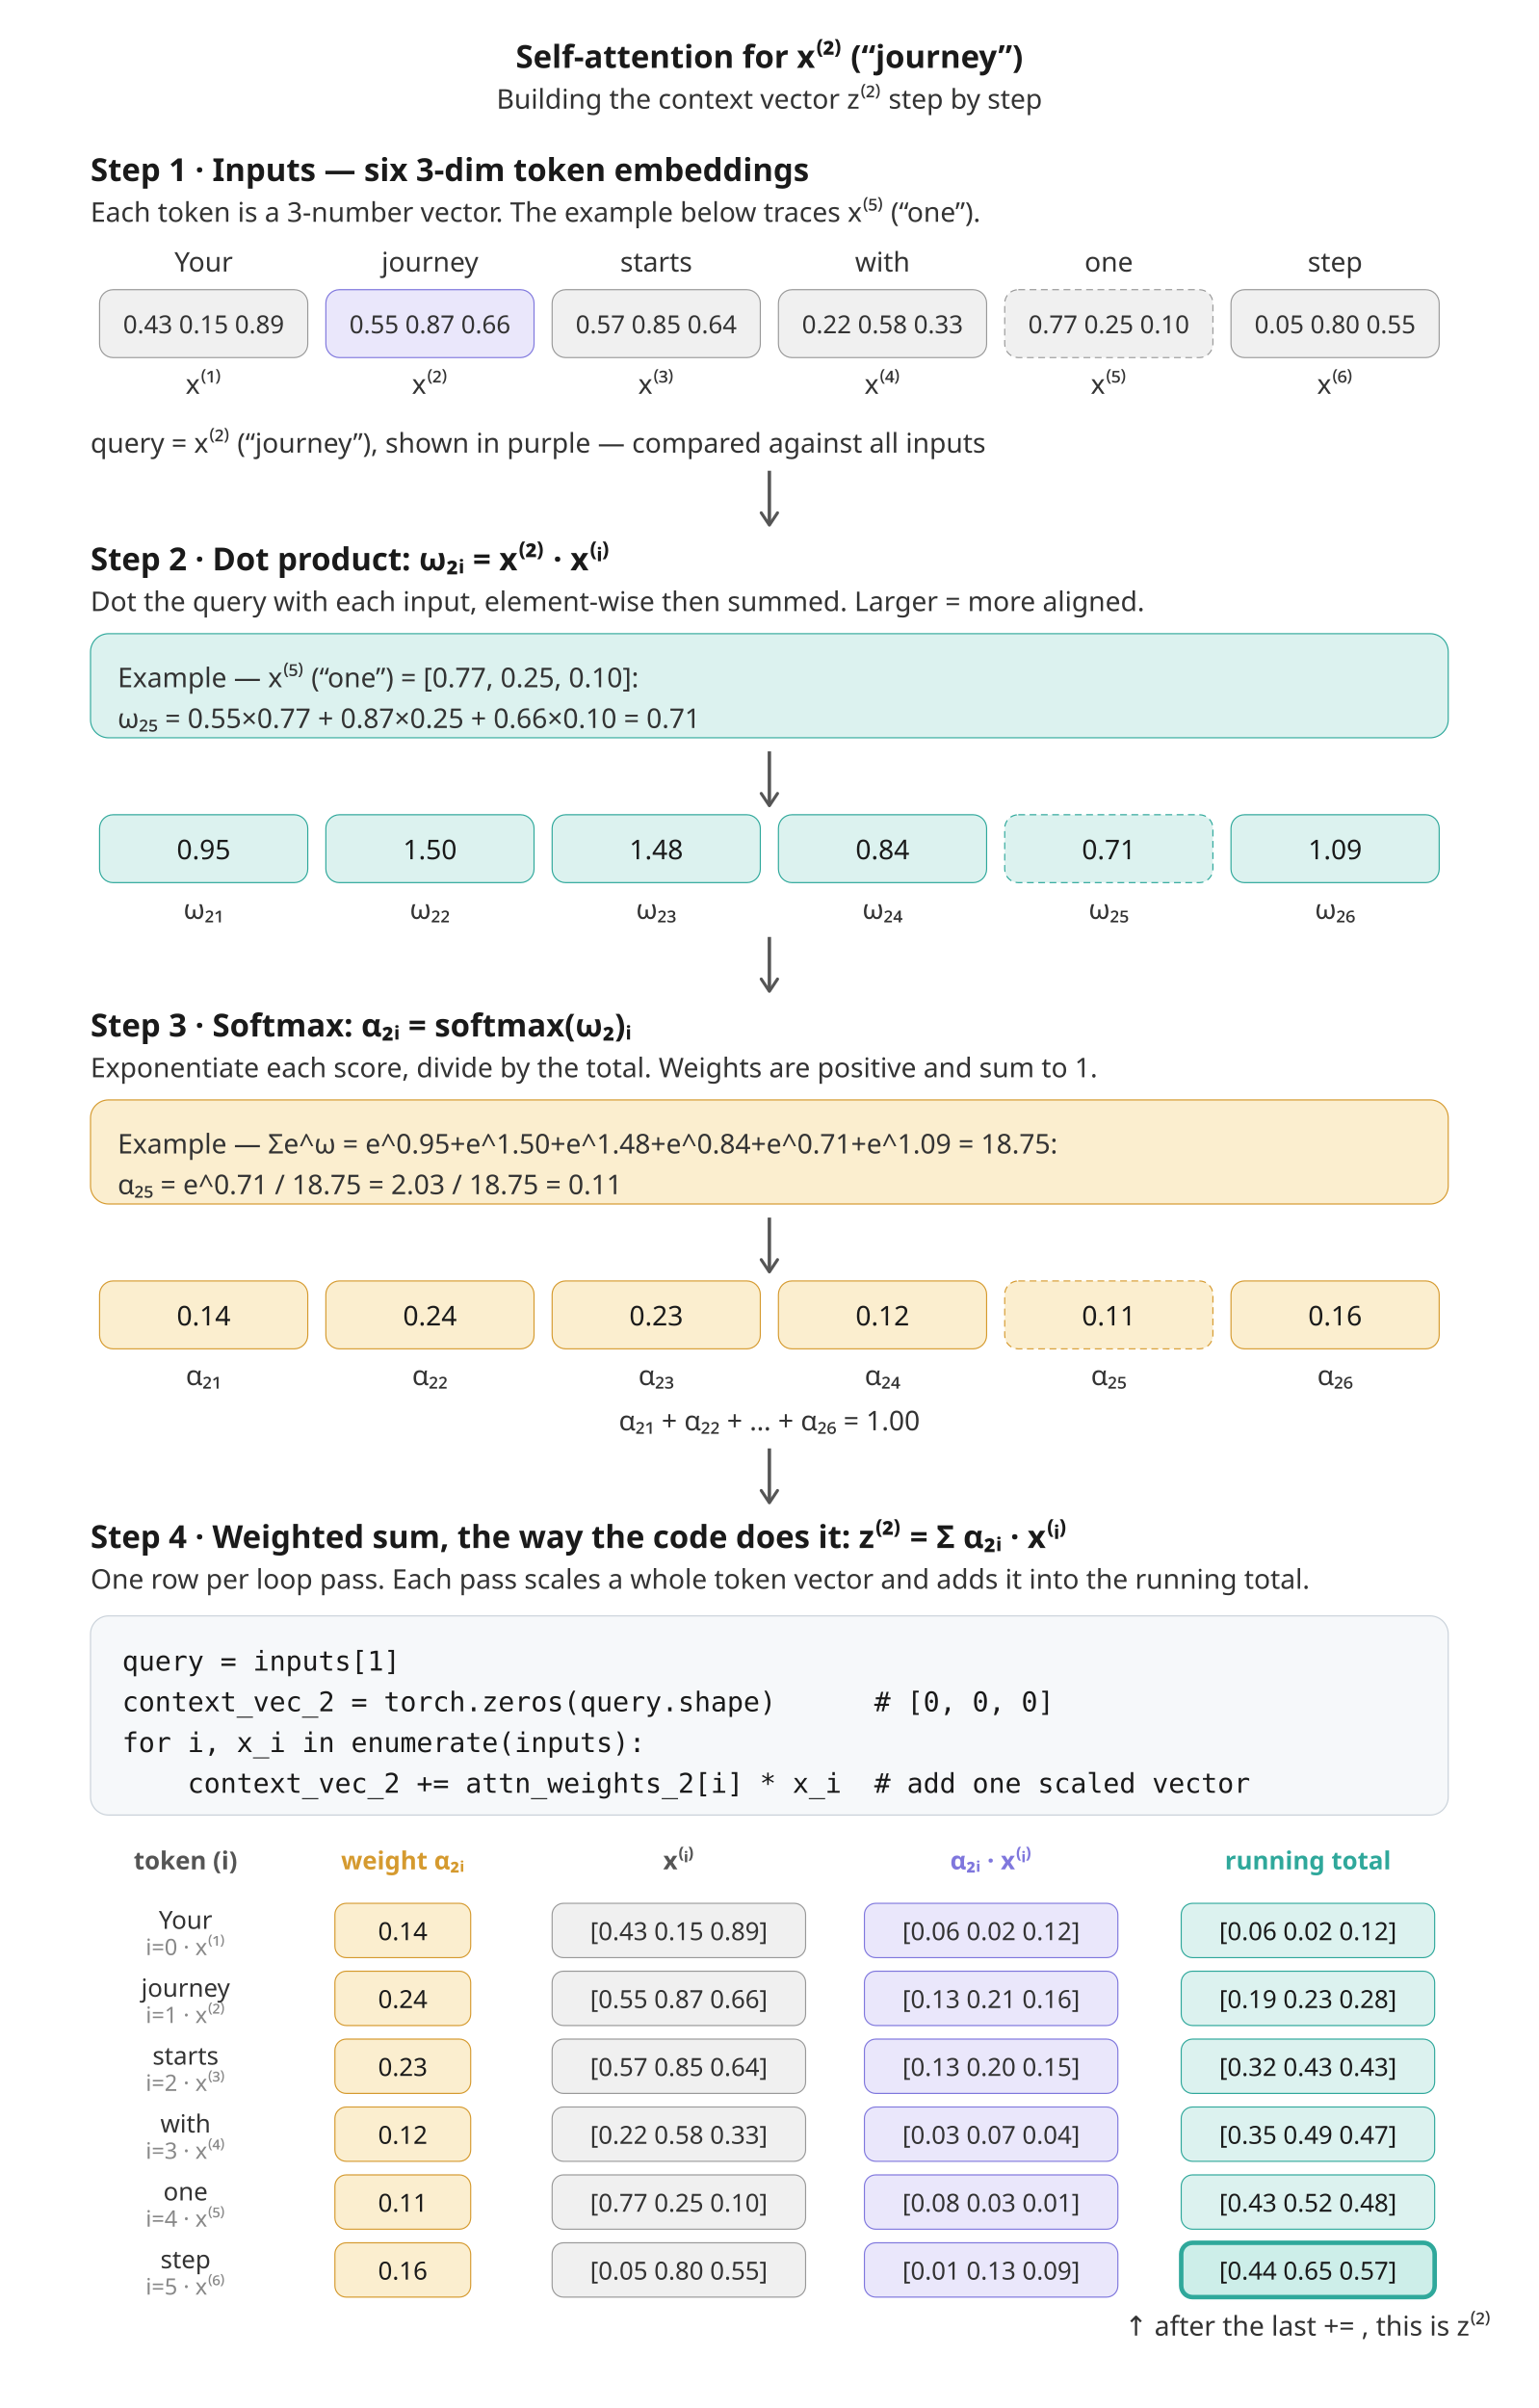
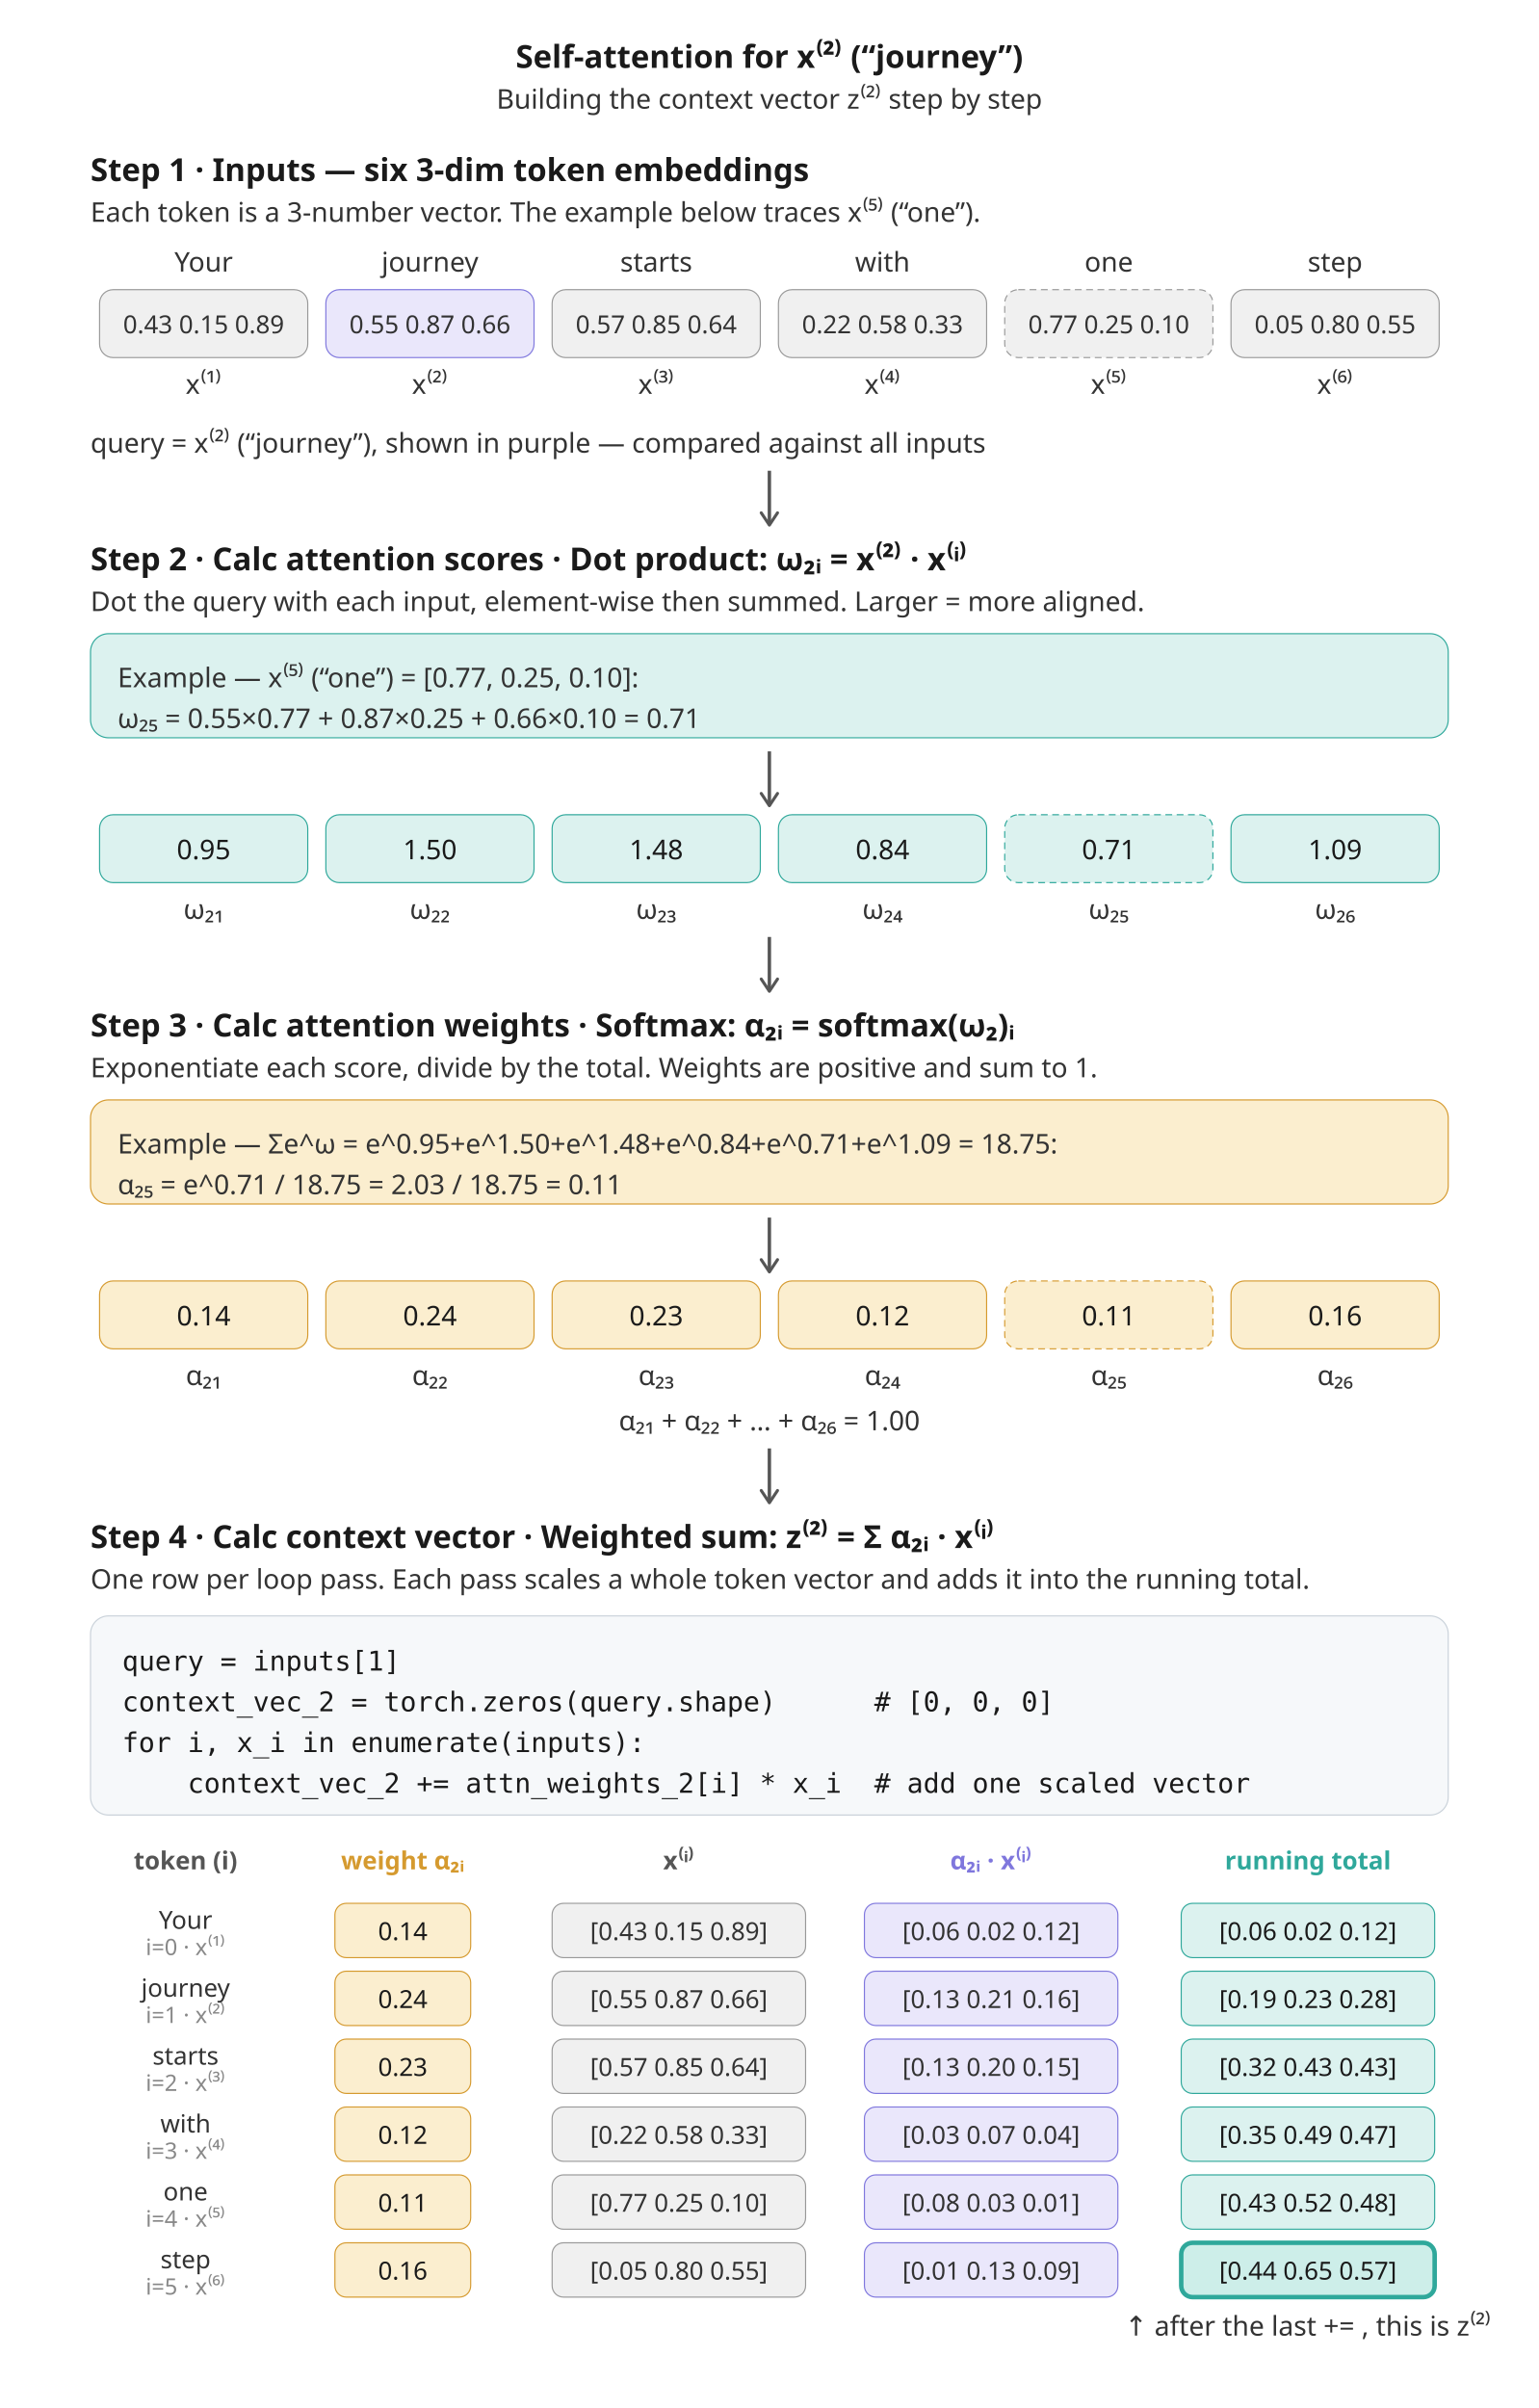
<svg xmlns="http://www.w3.org/2000/svg" width="100%" viewBox="0 0 680 1064" role="img">
  <defs>
    <marker id="arrow" viewBox="0 0 10 10" refX="8" refY="5" markerWidth="6" markerHeight="6" orient="auto-start-reverse">
      <path d="M2 1L8 5L2 9" fill="none" stroke="#555" stroke-width="1.5" stroke-linecap="round" stroke-linejoin="round" />
    </marker>
  </defs>
  <style>
.th { font: 600 14px sans-serif; fill: #1a1a1a; }
.ts { font: 12px sans-serif; fill: #333; }
.t  { font: 12px sans-serif; fill: #1a1a1a; }
.c-gray rect   { fill: #f0f0f0; stroke: #999; }
.c-purple rect { fill: #eae7fb; stroke: #7F77DD; }
.c-teal rect   { fill: #dcf2ef; stroke: #2fa89b; }
.c-amber rect  { fill: #fbeecf; stroke: #d59a2f; }
.arr { stroke: #555; stroke-width: 1.5; }
.tag { font: 600 11px sans-serif; }
.code { font: 12px ui-monospace, Menlo, Consolas, monospace; fill: #1a1a1a; }
.c-code rect { fill: #f6f8fa; stroke: #c9d1d9; }
.c-teal-strong rect { fill: #cdeee9; stroke: #2fa89b; }
</style>
  <text class="th" x="340" y="30" text-anchor="middle">Self-attention for x⁽²⁾ (“journey”)</text>
  <text class="ts" x="340" y="48" text-anchor="middle">Building the context vector z⁽²⁾ step by step</text>
  <text class="th" x="40" y="80">Step 1 · Inputs — six 3-dim token embeddings</text>
  <text class="ts" x="40" y="98">Each token is a 3-number vector. The example below traces x⁽⁵⁾ (“one”).</text>
  <text class="ts" x="90" y="120" text-anchor="middle">Your</text>
  <text class="ts" x="190" y="120" text-anchor="middle">journey</text>
  <text class="ts" x="290" y="120" text-anchor="middle">starts</text>
  <text class="ts" x="390" y="120" text-anchor="middle">with</text>
  <text class="ts" x="490" y="120" text-anchor="middle">one</text>
  <text class="ts" x="590" y="120" text-anchor="middle">step</text>
  <g class="c-gray">
    <rect x="44" y="128" width="92" height="30" rx="6" stroke-width="0.5" />
    <text class="ts" style="font-size:11px" x="90" y="143" text-anchor="middle" dominant-baseline="central">0.43 0.15 0.89</text>
  </g>
  <g class="c-purple">
    <rect x="144" y="128" width="92" height="30" rx="6" stroke-width="0.5" />
    <text class="ts" style="font-size:11px" x="190" y="143" text-anchor="middle" dominant-baseline="central">0.55 0.87 0.66</text>
  </g>
  <g class="c-gray">
    <rect x="244" y="128" width="92" height="30" rx="6" stroke-width="0.5" />
    <text class="ts" style="font-size:11px" x="290" y="143" text-anchor="middle" dominant-baseline="central">0.57 0.85 0.64</text>
  </g>
  <g class="c-gray">
    <rect x="344" y="128" width="92" height="30" rx="6" stroke-width="0.5" />
    <text class="ts" style="font-size:11px" x="390" y="143" text-anchor="middle" dominant-baseline="central">0.22 0.58 0.33</text>
  </g>
  <g class="c-gray">
    <rect x="444" y="128" width="92" height="30" rx="6" stroke-width="0.5" stroke-dasharray="3 2" />
    <text class="ts" style="font-size:11px" x="490" y="143" text-anchor="middle" dominant-baseline="central">0.77 0.25 0.10</text>
  </g>
  <g class="c-gray">
    <rect x="544" y="128" width="92" height="30" rx="6" stroke-width="0.5" />
    <text class="ts" style="font-size:11px" x="590" y="143" text-anchor="middle" dominant-baseline="central">0.05 0.80 0.55</text>
  </g>
  <text class="ts" x="90" y="174" text-anchor="middle">x⁽¹⁾</text>
  <text class="ts" x="190" y="174" text-anchor="middle">x⁽²⁾</text>
  <text class="ts" x="290" y="174" text-anchor="middle">x⁽³⁾</text>
  <text class="ts" x="390" y="174" text-anchor="middle">x⁽⁴⁾</text>
  <text class="ts" x="490" y="174" text-anchor="middle">x⁽⁵⁾</text>
  <text class="ts" x="590" y="174" text-anchor="middle">x⁽⁶⁾</text>
  <text class="ts" x="40" y="200" fill="#7F77DD">query = x⁽²⁾ (“journey”), shown in purple — compared against all inputs</text>
  <line x1="340" y1="208" x2="340" y2="232" class="arr" marker-end="url(#arrow)" />
-   <text class="th" x="40" y="252">Step 2 · Dot product:  ω₂ᵢ = x⁽²⁾ · x⁽ⁱ⁾</text>
+   <text class="th" x="40" y="252">Step 2 · Calc attention scores · Dot product:  ω₂ᵢ = x⁽²⁾ · x⁽ⁱ⁾</text>
  <text class="ts" x="40" y="270">Dot the query with each input, element-wise then summed. Larger = more aligned.</text>
  <g class="c-teal">
    <rect x="40" y="280" width="600" height="46" rx="8" stroke-width="0.5" />
    <text class="ts" x="52" y="299" dominant-baseline="central">Example — x⁽⁵⁾ (“one”) = [0.77, 0.25, 0.10]:</text>
    <text class="ts" x="52" y="317" dominant-baseline="central">ω₂₅ = 0.55×0.77 + 0.87×0.25 + 0.66×0.10 = 0.71</text>
  </g>
  <line x1="340" y1="332" x2="340" y2="356" class="arr" marker-end="url(#arrow)" />
  <g class="c-teal">
    <rect x="44" y="360" width="92" height="30" rx="6" stroke-width="0.5" />
    <text class="t" x="90" y="375" text-anchor="middle" dominant-baseline="central">0.95</text>
  </g>
  <g class="c-teal">
    <rect x="144" y="360" width="92" height="30" rx="6" stroke-width="0.5" />
    <text class="t" x="190" y="375" text-anchor="middle" dominant-baseline="central">1.50</text>
  </g>
  <g class="c-teal">
    <rect x="244" y="360" width="92" height="30" rx="6" stroke-width="0.5" />
    <text class="t" x="290" y="375" text-anchor="middle" dominant-baseline="central">1.48</text>
  </g>
  <g class="c-teal">
    <rect x="344" y="360" width="92" height="30" rx="6" stroke-width="0.5" />
    <text class="t" x="390" y="375" text-anchor="middle" dominant-baseline="central">0.84</text>
  </g>
  <g class="c-teal">
    <rect x="444" y="360" width="92" height="30" rx="6" stroke-width="0.5" stroke-dasharray="3 2" />
    <text class="t" x="490" y="375" text-anchor="middle" dominant-baseline="central">0.71</text>
  </g>
  <g class="c-teal">
    <rect x="544" y="360" width="92" height="30" rx="6" stroke-width="0.5" />
    <text class="t" x="590" y="375" text-anchor="middle" dominant-baseline="central">1.09</text>
  </g>
  <text class="ts" x="90" y="406" text-anchor="middle">ω₂₁</text>
  <text class="ts" x="190" y="406" text-anchor="middle">ω₂₂</text>
  <text class="ts" x="290" y="406" text-anchor="middle">ω₂₃</text>
  <text class="ts" x="390" y="406" text-anchor="middle">ω₂₄</text>
  <text class="ts" x="490" y="406" text-anchor="middle">ω₂₅</text>
  <text class="ts" x="590" y="406" text-anchor="middle">ω₂₆</text>
  <line x1="340" y1="414" x2="340" y2="438" class="arr" marker-end="url(#arrow)" />
-   <text class="th" x="40" y="458">Step 3 · Softmax:  α₂ᵢ = softmax(ω₂)ᵢ</text>
+   <text class="th" x="40" y="458">Step 3 · Calc attention weights · Softmax:  α₂ᵢ = softmax(ω₂)ᵢ</text>
  <text class="ts" x="40" y="476">Exponentiate each score, divide by the total. Weights are positive and sum to 1.</text>
  <g class="c-amber">
    <rect x="40" y="486" width="600" height="46" rx="8" stroke-width="0.5" />
    <text class="ts" x="52" y="505" dominant-baseline="central">Example — Σe^ω = e^0.95+e^1.50+e^1.48+e^0.84+e^0.71+e^1.09 = 18.75:</text>
    <text class="ts" x="52" y="523" dominant-baseline="central">α₂₅ = e^0.71 / 18.75 = 2.03 / 18.75 = 0.11</text>
  </g>
  <line x1="340" y1="538" x2="340" y2="562" class="arr" marker-end="url(#arrow)" />
  <g class="c-amber">
    <rect x="44" y="566" width="92" height="30" rx="6" stroke-width="0.5" />
    <text class="t" x="90" y="581" text-anchor="middle" dominant-baseline="central">0.14</text>
  </g>
  <g class="c-amber">
    <rect x="144" y="566" width="92" height="30" rx="6" stroke-width="0.5" />
    <text class="t" x="190" y="581" text-anchor="middle" dominant-baseline="central">0.24</text>
  </g>
  <g class="c-amber">
    <rect x="244" y="566" width="92" height="30" rx="6" stroke-width="0.5" />
    <text class="t" x="290" y="581" text-anchor="middle" dominant-baseline="central">0.23</text>
  </g>
  <g class="c-amber">
    <rect x="344" y="566" width="92" height="30" rx="6" stroke-width="0.5" />
    <text class="t" x="390" y="581" text-anchor="middle" dominant-baseline="central">0.12</text>
  </g>
  <g class="c-amber">
    <rect x="444" y="566" width="92" height="30" rx="6" stroke-width="0.5" stroke-dasharray="3 2" />
    <text class="t" x="490" y="581" text-anchor="middle" dominant-baseline="central">0.11</text>
  </g>
  <g class="c-amber">
    <rect x="544" y="566" width="92" height="30" rx="6" stroke-width="0.5" />
    <text class="t" x="590" y="581" text-anchor="middle" dominant-baseline="central">0.16</text>
  </g>
  <text class="ts" x="90" y="612" text-anchor="middle">α₂₁</text>
  <text class="ts" x="190" y="612" text-anchor="middle">α₂₂</text>
  <text class="ts" x="290" y="612" text-anchor="middle">α₂₃</text>
  <text class="ts" x="390" y="612" text-anchor="middle">α₂₄</text>
  <text class="ts" x="490" y="612" text-anchor="middle">α₂₅</text>
  <text class="ts" x="590" y="612" text-anchor="middle">α₂₆</text>
  <text class="ts" x="340" y="632" text-anchor="middle">α₂₁ + α₂₂ + … + α₂₆ = 1.00</text>
  <line x1="340" y1="640" x2="340" y2="664" class="arr" marker-end="url(#arrow)" />
-   <text class="th" x="40" y="684">Step 4 · Weighted sum, the way the code does it:  z⁽²⁾ = Σ α₂ᵢ · x⁽ⁱ⁾</text>
+   <text class="th" x="40" y="684">Step 4 · Calc context vector · Weighted sum:  z⁽²⁾ = Σ α₂ᵢ · x⁽ⁱ⁾</text>
  <text class="ts" x="40" y="702">One row per loop pass. Each pass scales a whole token vector and adds it into the running total.</text>
  <g class="c-code">
    <rect x="40" y="714" width="600" height="88" rx="8" stroke-width="0.5" />
    <text class="code" x="54" y="734" dominant-baseline="central" xml:space="preserve">query = inputs[1]</text>
    <text class="code" x="54" y="752" dominant-baseline="central" xml:space="preserve">context_vec_2 = torch.zeros(query.shape)      # [0, 0, 0]</text>
    <text class="code" x="54" y="770" dominant-baseline="central" xml:space="preserve">for i, x_i in enumerate(inputs):</text>
    <text class="code" x="54" y="788" dominant-baseline="central" xml:space="preserve">    context_vec_2 += attn_weights_2[i] * x_i  # add one scaled vector</text>
  </g>
  <text class="tag" x="82" y="826" text-anchor="middle" fill="#555">token (i)</text>
  <text class="tag" x="178" y="826" text-anchor="middle" fill="#d59a2f">weight α₂ᵢ</text>
  <text class="tag" x="300" y="826" text-anchor="middle" fill="#555">x⁽ⁱ⁾</text>
  <text class="tag" x="438" y="826" text-anchor="middle" fill="#7F77DD">α₂ᵢ · x⁽ⁱ⁾</text>
  <text class="tag" x="578" y="826" text-anchor="middle" fill="#2fa89b">running total</text>
  <text class="ts" style="font-size:11px" x="82" y="848.0" text-anchor="middle" dominant-baseline="central">Your</text>
  <text class="ts" style="font-size:10px;fill:#888" x="82" y="860.0" text-anchor="middle" dominant-baseline="central">i=0 · x⁽¹⁾</text>
  <g class="c-amber">
    <rect x="148" y="841" width="60" height="24" rx="5" stroke-width="0.5" />
    <text class="t" style="font-size:11px" x="178" y="853.0" text-anchor="middle" dominant-baseline="central">0.14</text>
  </g>
  <g class="c-gray">
    <rect x="244" y="841" width="112" height="24" rx="5" stroke-width="0.5" />
    <text class="ts" style="font-size:11px" x="300" y="853.0" text-anchor="middle" dominant-baseline="central">[0.43 0.15 0.89]</text>
  </g>
  <g class="c-purple">
    <rect x="382" y="841" width="112" height="24" rx="5" stroke-width="0.5" />
    <text class="ts" style="font-size:11px" x="438" y="853.0" text-anchor="middle" dominant-baseline="central">[0.06 0.02 0.12]</text>
  </g>
  <g class="c-teal">
    <rect x="522" y="841" width="112" height="24" rx="5" stroke-width="0.5" />
    <text class="t" style="font-size:11px" x="578" y="853.0" text-anchor="middle" dominant-baseline="central">[0.06 0.02 0.12]</text>
  </g>
  <text class="ts" style="font-size:11px" x="82" y="878.0" text-anchor="middle" dominant-baseline="central">journey</text>
  <text class="ts" style="font-size:10px;fill:#888" x="82" y="890.0" text-anchor="middle" dominant-baseline="central">i=1 · x⁽²⁾</text>
  <g class="c-amber">
    <rect x="148" y="871" width="60" height="24" rx="5" stroke-width="0.5" />
    <text class="t" style="font-size:11px" x="178" y="883.0" text-anchor="middle" dominant-baseline="central">0.24</text>
  </g>
  <g class="c-gray">
    <rect x="244" y="871" width="112" height="24" rx="5" stroke-width="0.5" />
    <text class="ts" style="font-size:11px" x="300" y="883.0" text-anchor="middle" dominant-baseline="central">[0.55 0.87 0.66]</text>
  </g>
  <g class="c-purple">
    <rect x="382" y="871" width="112" height="24" rx="5" stroke-width="0.5" />
    <text class="ts" style="font-size:11px" x="438" y="883.0" text-anchor="middle" dominant-baseline="central">[0.13 0.21 0.16]</text>
  </g>
  <g class="c-teal">
    <rect x="522" y="871" width="112" height="24" rx="5" stroke-width="0.5" />
    <text class="t" style="font-size:11px" x="578" y="883.0" text-anchor="middle" dominant-baseline="central">[0.19 0.23 0.28]</text>
  </g>
  <text class="ts" style="font-size:11px" x="82" y="908.0" text-anchor="middle" dominant-baseline="central">starts</text>
  <text class="ts" style="font-size:10px;fill:#888" x="82" y="920.0" text-anchor="middle" dominant-baseline="central">i=2 · x⁽³⁾</text>
  <g class="c-amber">
    <rect x="148" y="901" width="60" height="24" rx="5" stroke-width="0.5" />
    <text class="t" style="font-size:11px" x="178" y="913.0" text-anchor="middle" dominant-baseline="central">0.23</text>
  </g>
  <g class="c-gray">
    <rect x="244" y="901" width="112" height="24" rx="5" stroke-width="0.5" />
    <text class="ts" style="font-size:11px" x="300" y="913.0" text-anchor="middle" dominant-baseline="central">[0.57 0.85 0.64]</text>
  </g>
  <g class="c-purple">
    <rect x="382" y="901" width="112" height="24" rx="5" stroke-width="0.5" />
    <text class="ts" style="font-size:11px" x="438" y="913.0" text-anchor="middle" dominant-baseline="central">[0.13 0.20 0.15]</text>
  </g>
  <g class="c-teal">
    <rect x="522" y="901" width="112" height="24" rx="5" stroke-width="0.5" />
    <text class="t" style="font-size:11px" x="578" y="913.0" text-anchor="middle" dominant-baseline="central">[0.32 0.43 0.43]</text>
  </g>
  <text class="ts" style="font-size:11px" x="82" y="938.0" text-anchor="middle" dominant-baseline="central">with</text>
  <text class="ts" style="font-size:10px;fill:#888" x="82" y="950.0" text-anchor="middle" dominant-baseline="central">i=3 · x⁽⁴⁾</text>
  <g class="c-amber">
    <rect x="148" y="931" width="60" height="24" rx="5" stroke-width="0.5" />
    <text class="t" style="font-size:11px" x="178" y="943.0" text-anchor="middle" dominant-baseline="central">0.12</text>
  </g>
  <g class="c-gray">
    <rect x="244" y="931" width="112" height="24" rx="5" stroke-width="0.5" />
    <text class="ts" style="font-size:11px" x="300" y="943.0" text-anchor="middle" dominant-baseline="central">[0.22 0.58 0.33]</text>
  </g>
  <g class="c-purple">
    <rect x="382" y="931" width="112" height="24" rx="5" stroke-width="0.5" />
    <text class="ts" style="font-size:11px" x="438" y="943.0" text-anchor="middle" dominant-baseline="central">[0.03 0.07 0.04]</text>
  </g>
  <g class="c-teal">
    <rect x="522" y="931" width="112" height="24" rx="5" stroke-width="0.5" />
    <text class="t" style="font-size:11px" x="578" y="943.0" text-anchor="middle" dominant-baseline="central">[0.35 0.49 0.47]</text>
  </g>
  <text class="ts" style="font-size:11px" x="82" y="968.0" text-anchor="middle" dominant-baseline="central">one</text>
  <text class="ts" style="font-size:10px;fill:#888" x="82" y="980.0" text-anchor="middle" dominant-baseline="central">i=4 · x⁽⁵⁾</text>
  <g class="c-amber">
    <rect x="148" y="961" width="60" height="24" rx="5" stroke-width="0.5" />
    <text class="t" style="font-size:11px" x="178" y="973.0" text-anchor="middle" dominant-baseline="central">0.11</text>
  </g>
  <g class="c-gray">
    <rect x="244" y="961" width="112" height="24" rx="5" stroke-width="0.5" />
    <text class="ts" style="font-size:11px" x="300" y="973.0" text-anchor="middle" dominant-baseline="central">[0.77 0.25 0.10]</text>
  </g>
  <g class="c-purple">
    <rect x="382" y="961" width="112" height="24" rx="5" stroke-width="0.5" />
    <text class="ts" style="font-size:11px" x="438" y="973.0" text-anchor="middle" dominant-baseline="central">[0.08 0.03 0.01]</text>
  </g>
  <g class="c-teal">
    <rect x="522" y="961" width="112" height="24" rx="5" stroke-width="0.5" />
    <text class="t" style="font-size:11px" x="578" y="973.0" text-anchor="middle" dominant-baseline="central">[0.43 0.52 0.48]</text>
  </g>
  <text class="ts" style="font-size:11px" x="82" y="998.0" text-anchor="middle" dominant-baseline="central">step</text>
  <text class="ts" style="font-size:10px;fill:#888" x="82" y="1010.0" text-anchor="middle" dominant-baseline="central">i=5 · x⁽⁶⁾</text>
  <g class="c-amber">
    <rect x="148" y="991" width="60" height="24" rx="5" stroke-width="0.5" />
    <text class="t" style="font-size:11px" x="178" y="1003.0" text-anchor="middle" dominant-baseline="central">0.16</text>
  </g>
  <g class="c-gray">
    <rect x="244" y="991" width="112" height="24" rx="5" stroke-width="0.5" />
    <text class="ts" style="font-size:11px" x="300" y="1003.0" text-anchor="middle" dominant-baseline="central">[0.05 0.80 0.55]</text>
  </g>
  <g class="c-purple">
    <rect x="382" y="991" width="112" height="24" rx="5" stroke-width="0.5" />
    <text class="ts" style="font-size:11px" x="438" y="1003.0" text-anchor="middle" dominant-baseline="central">[0.01 0.13 0.09]</text>
  </g>
  <g class="c-teal-strong">
    <rect x="522" y="991" width="112" height="24" rx="5" stroke-width="2" />
    <text class="t" style="font-size:11px" x="578" y="1003.0" text-anchor="middle" dominant-baseline="central">[0.44 0.65 0.57]</text>
  </g>
  <text class="ts" x="578" y="1032" text-anchor="middle" fill="#2fa89b">↑ after the last += , this is z⁽²⁾</text>
</svg>
